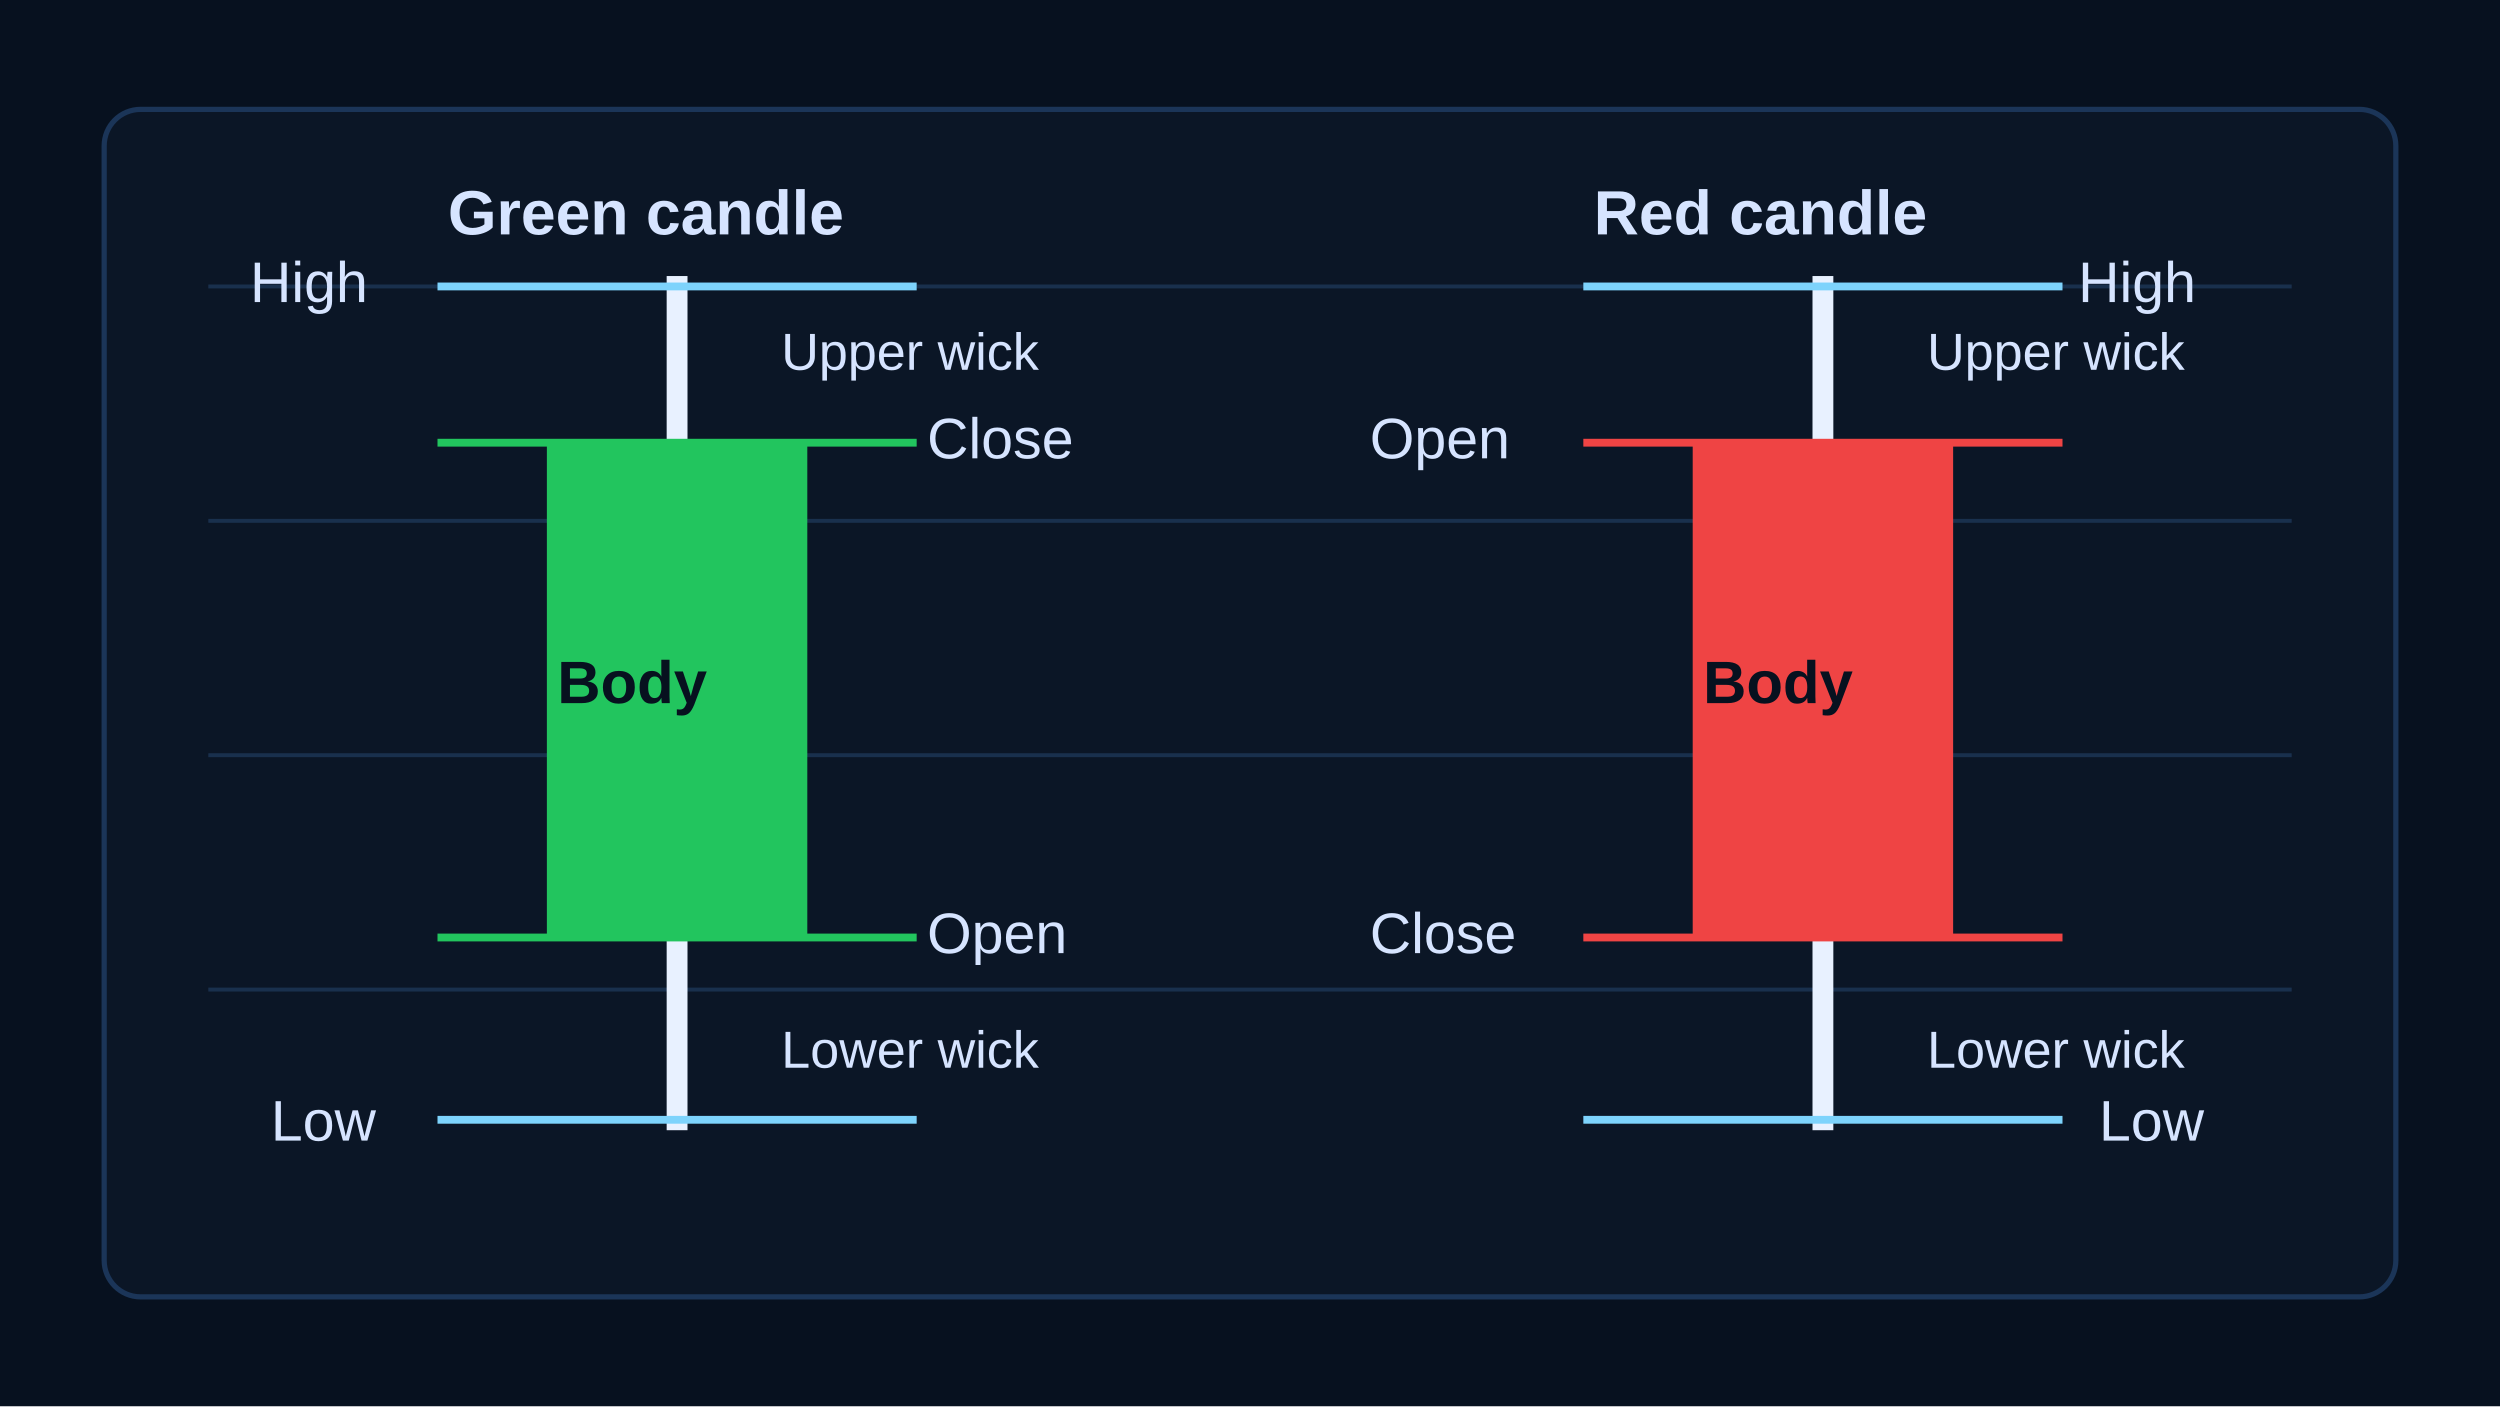
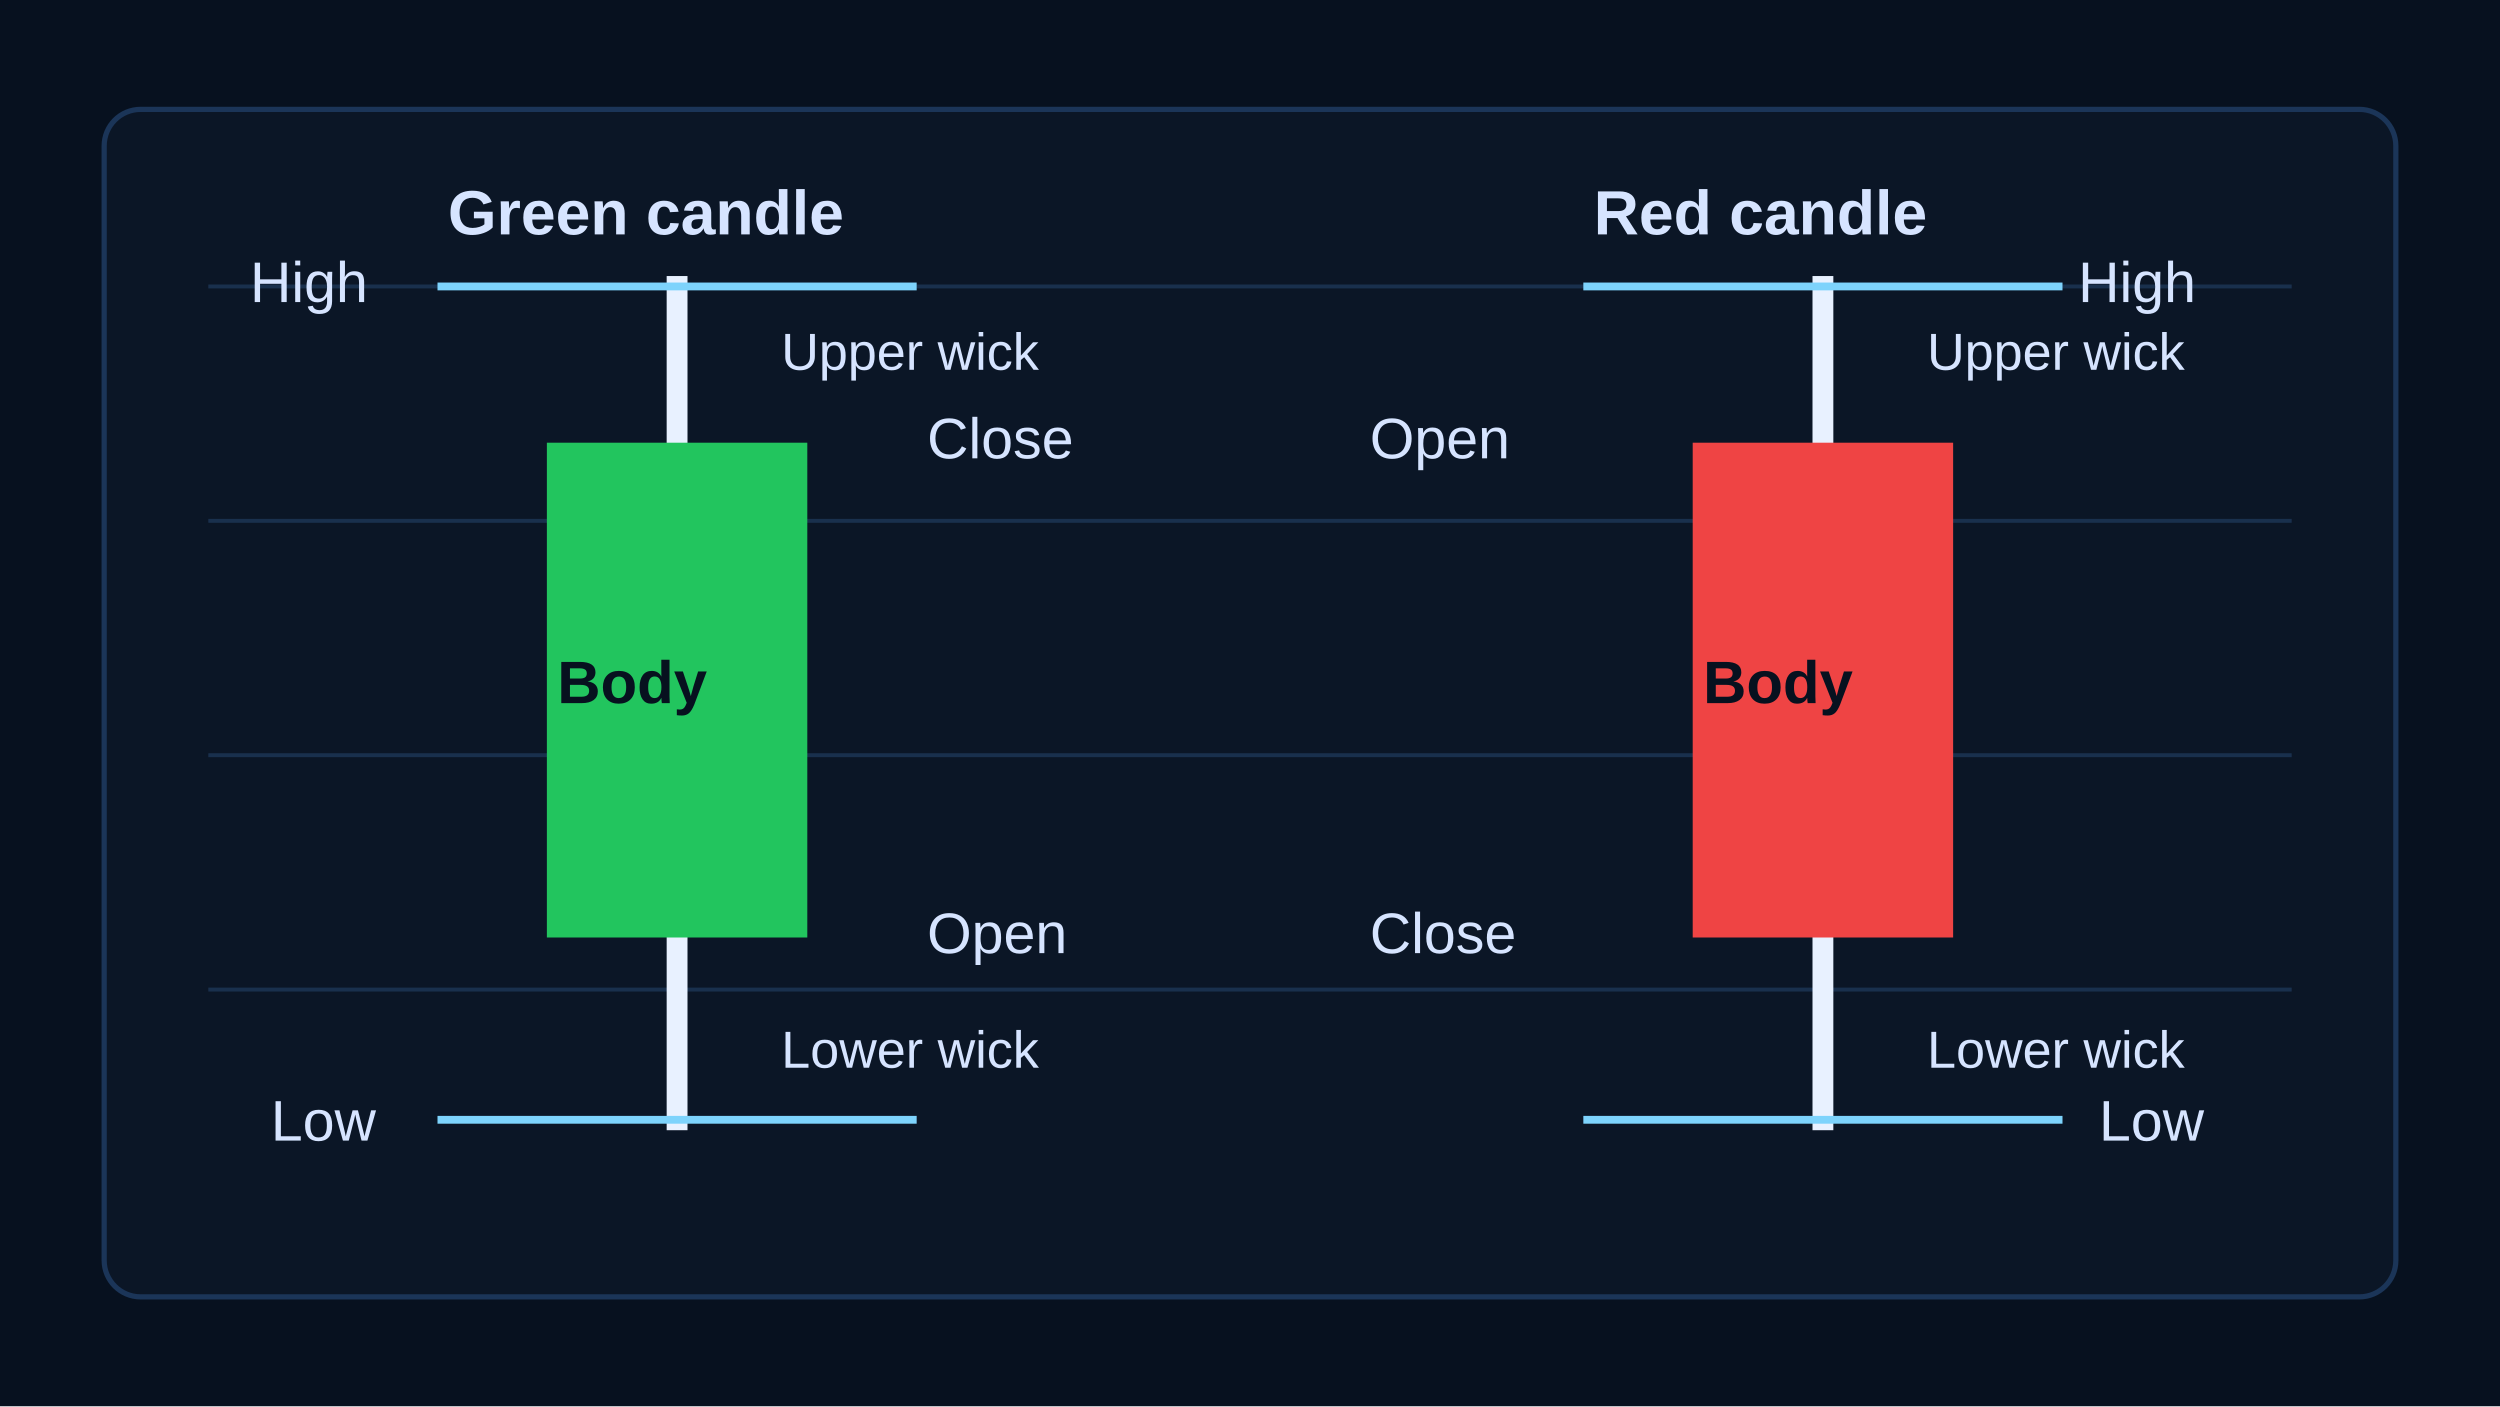
<svg xmlns="http://www.w3.org/2000/svg" width="960" height="540" viewBox="0 0 960 540" role="img" aria-labelledby="title desc">
  <rect width="960" height="540" fill="#07111f" />
  <rect x="40" y="42" width="880" height="456" rx="14" fill="#0b1626" stroke="#1b3558" stroke-width="2" />
  <g stroke="#19304d" stroke-width="1.5">
    <line x1="80" y1="110" x2="880" y2="110" />
    <line x1="80" y1="200" x2="880" y2="200" />
    <line x1="80" y1="290" x2="880" y2="290" />
    <line x1="80" y1="380" x2="880" y2="380" />
  </g>
  <text x="172" y="90" fill="#d6e4ff" font-family="Arial, sans-serif" font-size="24" font-weight="700">Green candle</text>
  <text x="612" y="90" fill="#d6e4ff" font-family="Arial, sans-serif" font-size="24" font-weight="700">Red candle</text>
  <g>
    <line x1="260" y1="110" x2="260" y2="430" stroke="#e8f1ff" stroke-width="8" stroke-linecap="square" />
    <rect x="210" y="170" width="100" height="190" fill="#22c55e" />
    <line x1="168" y1="110" x2="352" y2="110" stroke="#7dd3fc" stroke-width="3" />
    <line x1="168" y1="430" x2="352" y2="430" stroke="#7dd3fc" stroke-width="3" />
-     <line x1="168" y1="170" x2="352" y2="170" stroke="#22c55e" stroke-width="3" />
-     <line x1="168" y1="360" x2="352" y2="360" stroke="#22c55e" stroke-width="3" />
    <text x="96" y="116" fill="#d6e4ff" font-family="Arial, sans-serif" font-size="22">High</text>
    <text x="104" y="438" fill="#d6e4ff" font-family="Arial, sans-serif" font-size="22">Low</text>
    <text x="356" y="176" fill="#d6e4ff" font-family="Arial, sans-serif" font-size="22">Close</text>
    <text x="356" y="366" fill="#d6e4ff" font-family="Arial, sans-serif" font-size="22">Open</text>
    <text x="214" y="270" fill="#07111f" font-family="Arial, sans-serif" font-size="23" font-weight="700">Body</text>
    <text x="300" y="142" fill="#d6e4ff" font-family="Arial, sans-serif" font-size="20">Upper wick</text>
    <text x="300" y="410" fill="#d6e4ff" font-family="Arial, sans-serif" font-size="20">Lower wick</text>
  </g>
  <g>
    <line x1="700" y1="110" x2="700" y2="430" stroke="#e8f1ff" stroke-width="8" stroke-linecap="square" />
    <rect x="650" y="170" width="100" height="190" fill="#ef4444" />
    <line x1="608" y1="110" x2="792" y2="110" stroke="#7dd3fc" stroke-width="3" />
    <line x1="608" y1="430" x2="792" y2="430" stroke="#7dd3fc" stroke-width="3" />
-     <line x1="608" y1="170" x2="792" y2="170" stroke="#ef4444" stroke-width="3" />
-     <line x1="608" y1="360" x2="792" y2="360" stroke="#ef4444" stroke-width="3" />
    <text x="798" y="116" fill="#d6e4ff" font-family="Arial, sans-serif" font-size="22">High</text>
    <text x="806" y="438" fill="#d6e4ff" font-family="Arial, sans-serif" font-size="22">Low</text>
    <text x="526" y="176" fill="#d6e4ff" font-family="Arial, sans-serif" font-size="22">Open</text>
    <text x="526" y="366" fill="#d6e4ff" font-family="Arial, sans-serif" font-size="22">Close</text>
    <text x="654" y="270" fill="#07111f" font-family="Arial, sans-serif" font-size="23" font-weight="700">Body</text>
    <text x="740" y="142" fill="#d6e4ff" font-family="Arial, sans-serif" font-size="20">Upper wick</text>
    <text x="740" y="410" fill="#d6e4ff" font-family="Arial, sans-serif" font-size="20">Lower wick</text>
  </g>
</svg>
